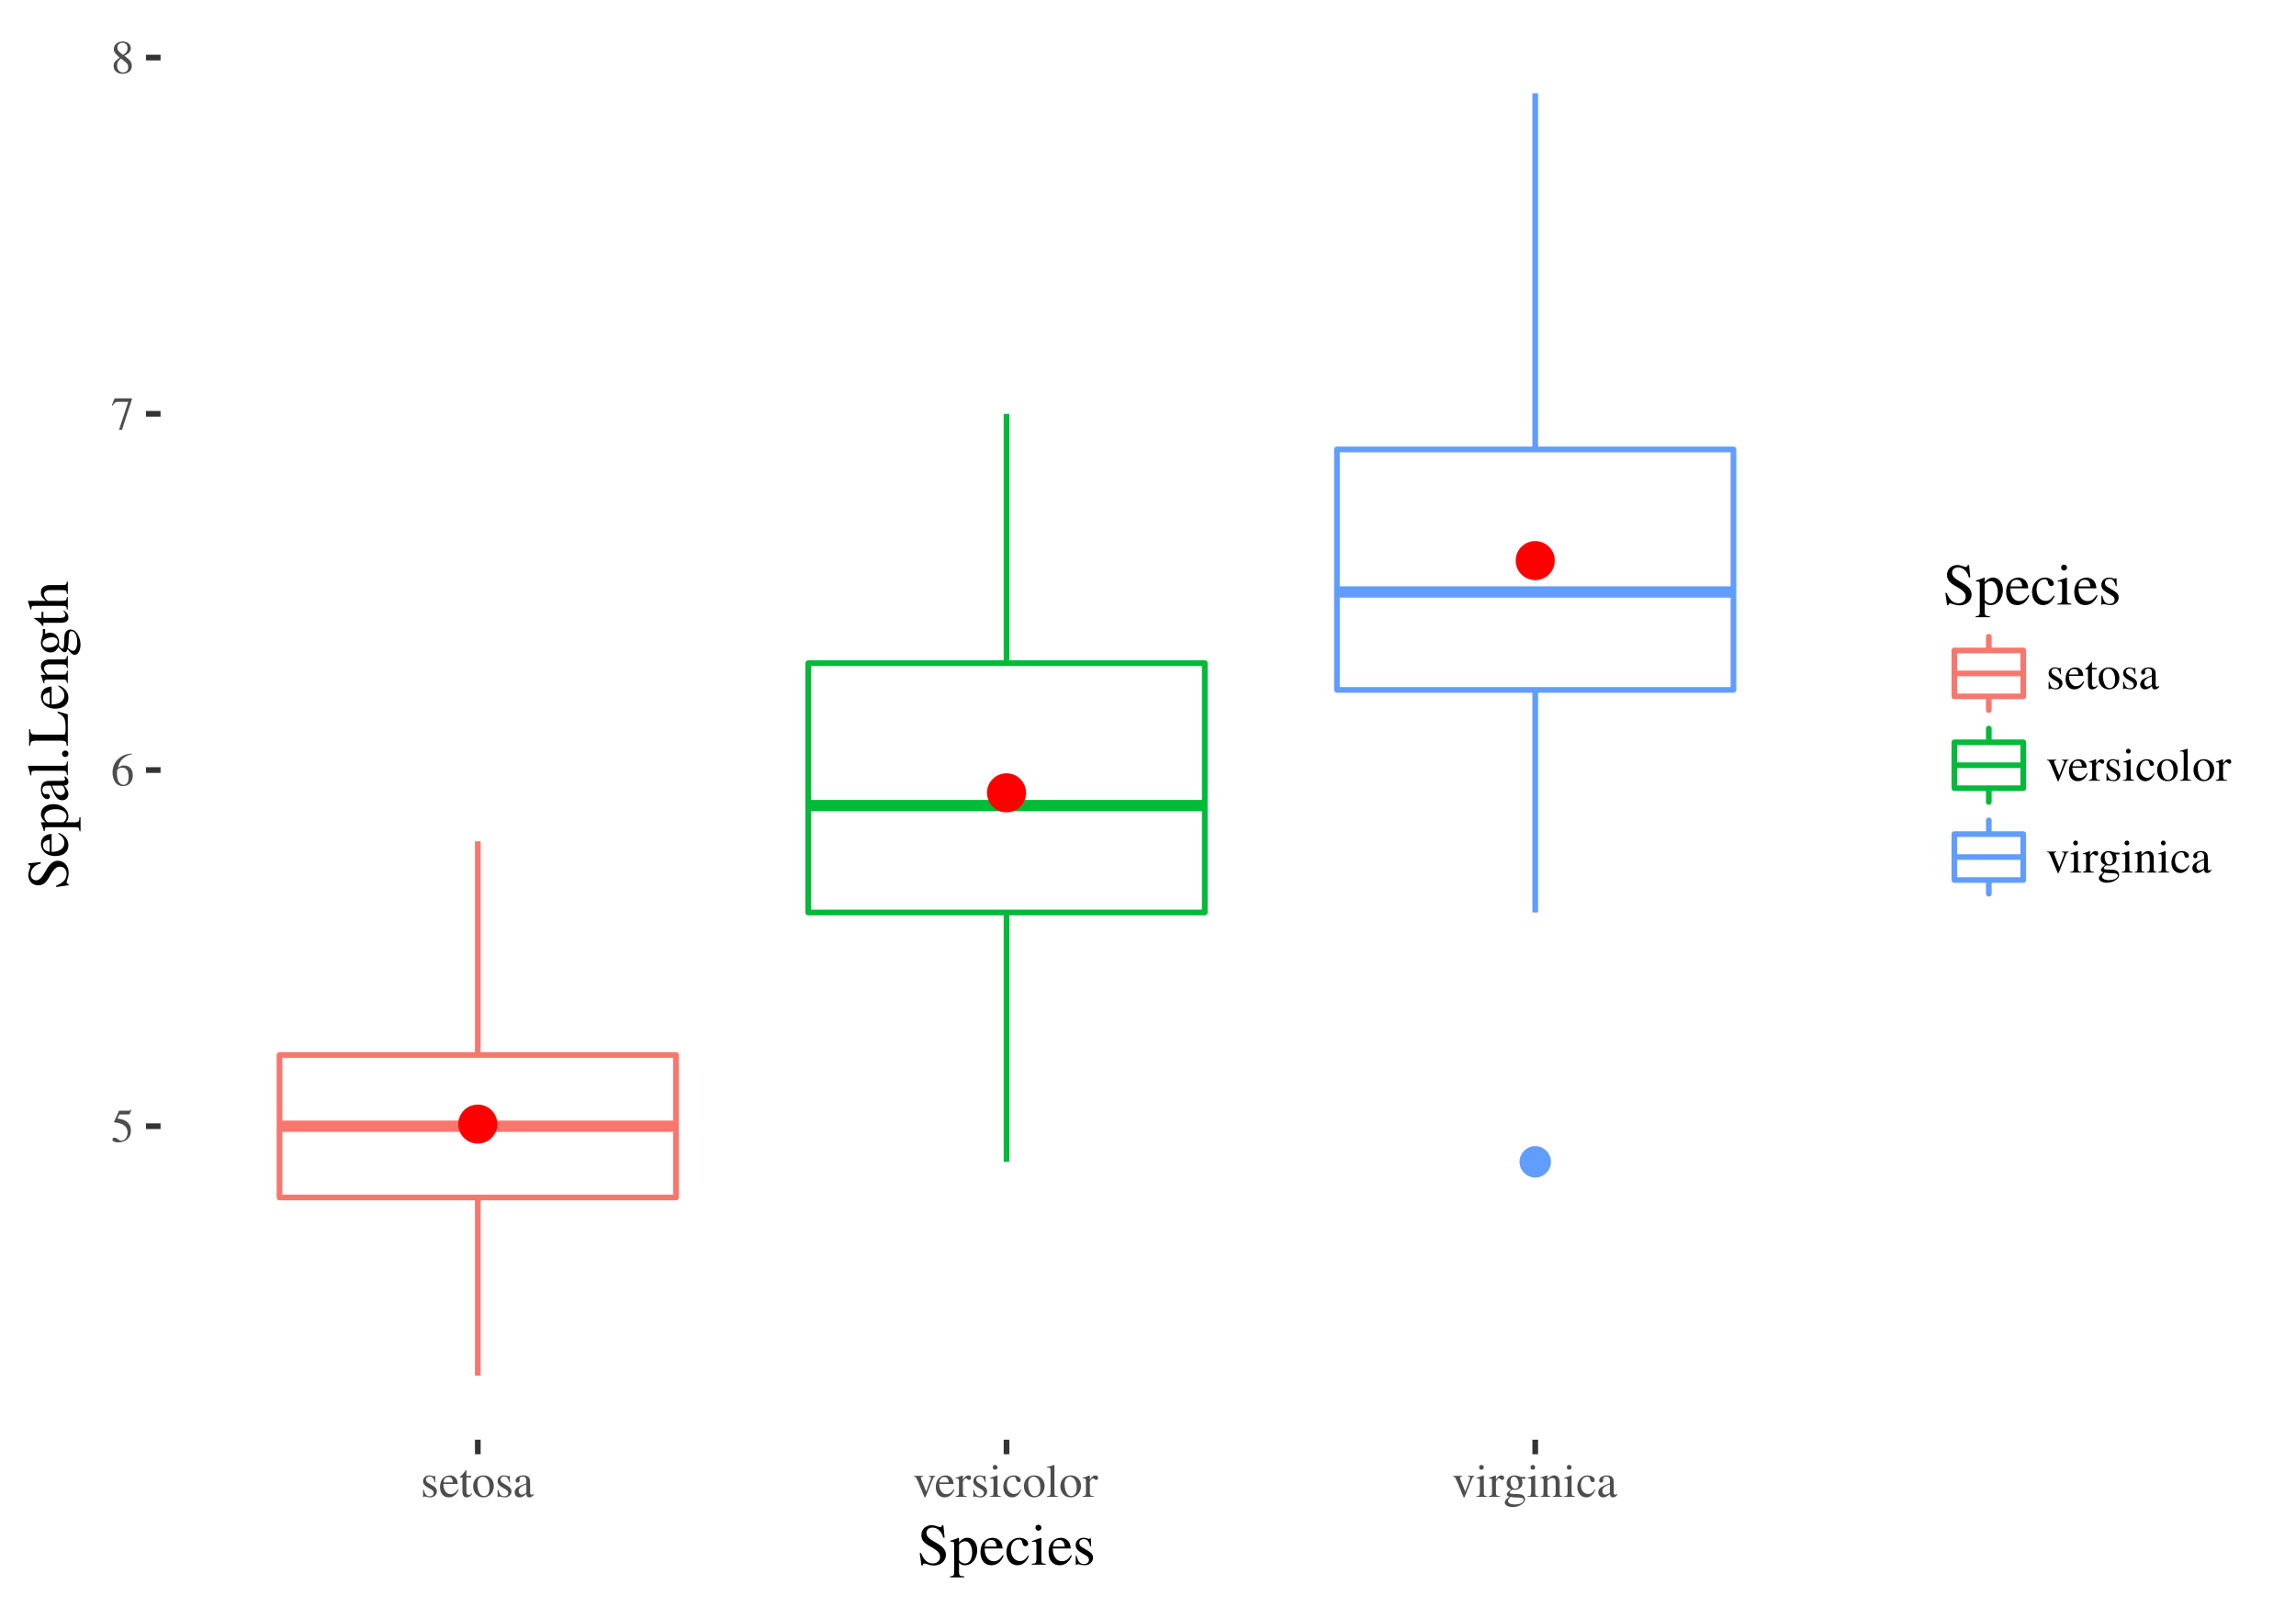
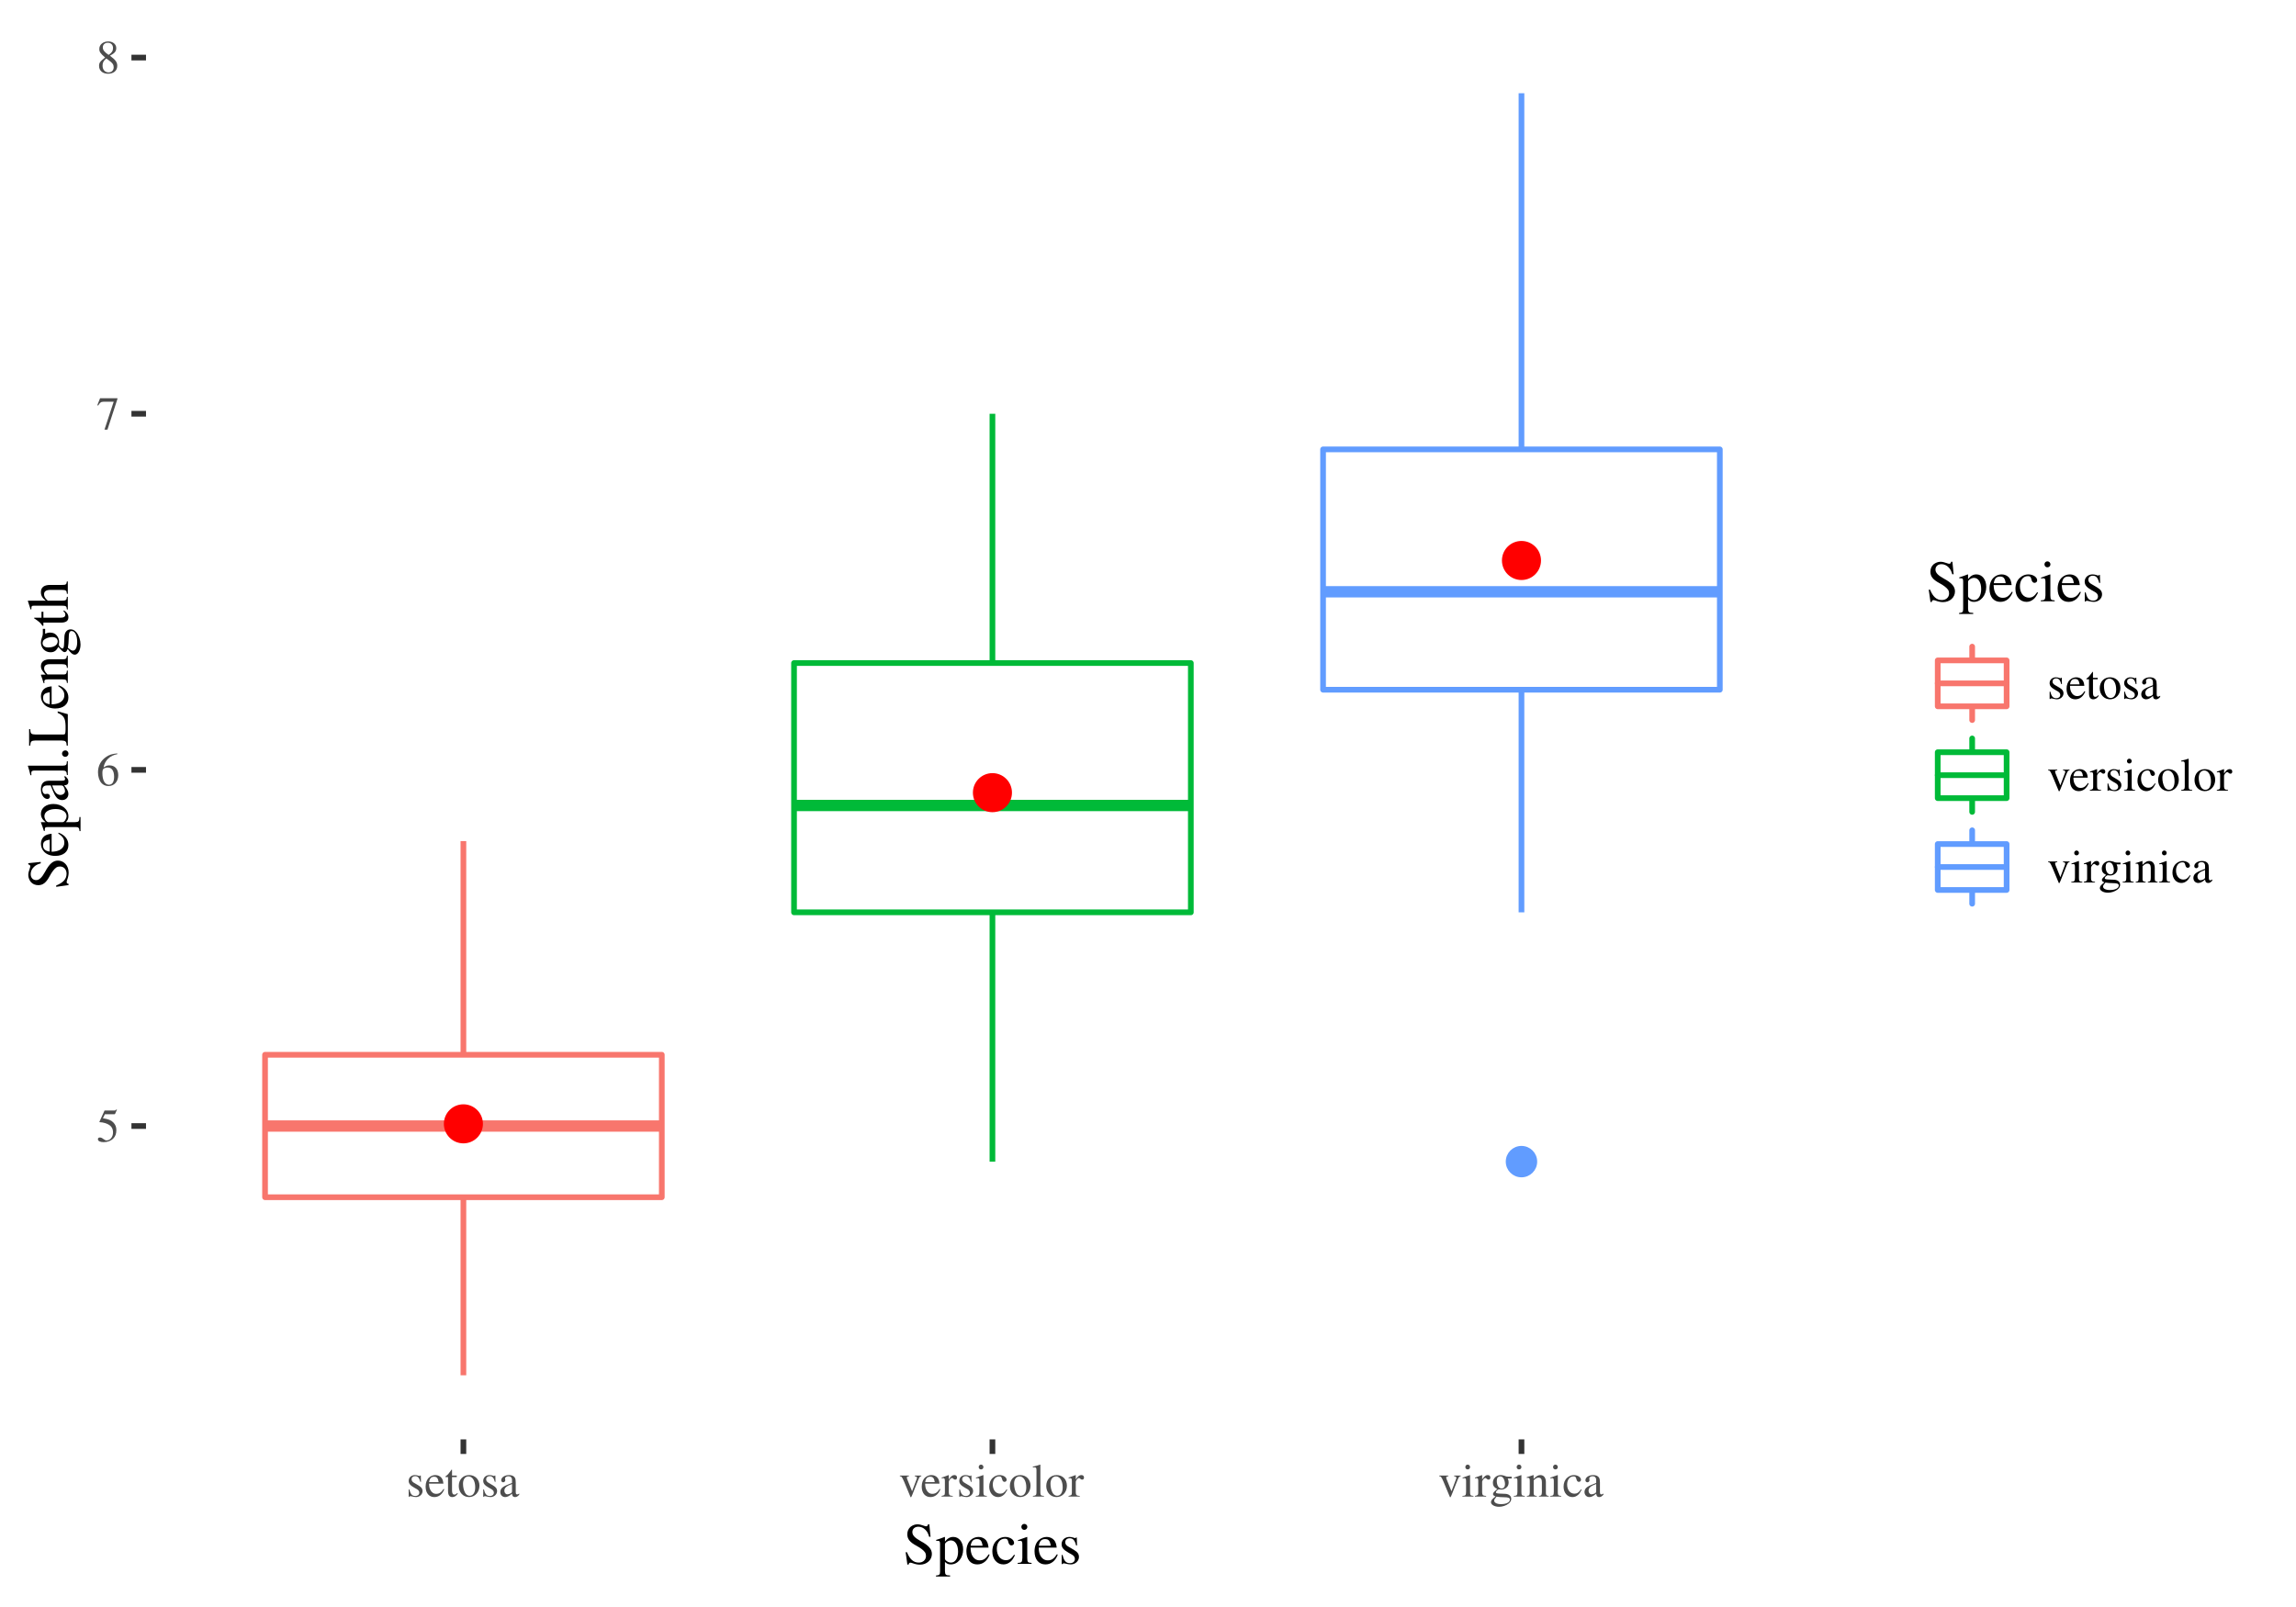
<svg xmlns="http://www.w3.org/2000/svg" viewBox="0 0 432.00 302.40">
  <defs>
    <style type="text/css">
    line, polyline, path, rect, circle {
      fill: none;
      stroke: #000000;
      stroke-linecap: round;
      stroke-linejoin: round;
      stroke-miterlimit: 10.00;
    }
  </style>
  </defs>
  <rect width="100%" height="100%" style="stroke: none; fill: #FFFFFF;" />
  <defs>
-     <clipPath id="cpMzAuMjEwMXwzNDguNTQ3fDI3MC45MTZ8NS40Nzk0NQ==">
-       <rect x="30.21" y="5.48" width="318.34" height="265.44" />
+     <clipPath id="cpMjcuNDcwNHwzNDUuOTg3fDI3MC44Nnw1LjQ3OTQ1">
+       <rect x="27.47" y="5.48" width="318.52" height="265.38" />
    </clipPath>
  </defs>
-   <line x1="89.90" y1="198.52" x2="89.90" y2="158.31" style="stroke-width: 1.07; stroke: #F8766D; stroke-linecap: butt;" clip-path="url(#cpMzAuMjEwMXwzNDguNTQ3fDI3MC45MTZ8NS40Nzk0NQ==)" />
-   <line x1="89.90" y1="225.34" x2="89.90" y2="258.85" style="stroke-width: 1.07; stroke: #F8766D; stroke-linecap: butt;" clip-path="url(#cpMzAuMjEwMXwzNDguNTQ3fDI3MC45MTZ8NS40Nzk0NQ==)" />
-   <polyline points="52.59,198.52 52.59,225.34 127.20,225.34 127.20,198.52 52.59,198.52 " style="stroke-width: 1.07; stroke: #F8766D; fill: #FFFFFF;" clip-path="url(#cpMzAuMjEwMXwzNDguNTQ3fDI3MC45MTZ8NS40Nzk0NQ==)" />
-   <line x1="52.59" y1="211.93" x2="127.20" y2="211.93" style="stroke-width: 2.13; stroke: #F8766D; stroke-linecap: butt;" clip-path="url(#cpMzAuMjEwMXwzNDguNTQ3fDI3MC45MTZ8NS40Nzk0NQ==)" />
-   <line x1="189.38" y1="124.79" x2="189.38" y2="77.87" style="stroke-width: 1.07; stroke: #00BA38; stroke-linecap: butt;" clip-path="url(#cpMzAuMjEwMXwzNDguNTQ3fDI3MC45MTZ8NS40Nzk0NQ==)" />
-   <line x1="189.38" y1="171.71" x2="189.38" y2="218.63" style="stroke-width: 1.07; stroke: #00BA38; stroke-linecap: butt;" clip-path="url(#cpMzAuMjEwMXwzNDguNTQ3fDI3MC45MTZ8NS40Nzk0NQ==)" />
-   <polyline points="152.07,124.79 152.07,171.71 226.68,171.71 226.68,124.79 152.07,124.79 " style="stroke-width: 1.07; stroke: #00BA38; fill: #FFFFFF;" clip-path="url(#cpMzAuMjEwMXwzNDguNTQ3fDI3MC45MTZ8NS40Nzk0NQ==)" />
-   <line x1="152.07" y1="151.60" x2="226.68" y2="151.60" style="stroke-width: 2.13; stroke: #00BA38; stroke-linecap: butt;" clip-path="url(#cpMzAuMjEwMXwzNDguNTQ3fDI3MC45MTZ8NS40Nzk0NQ==)" />
-   <circle cx="288.86" cy="218.63" r="1.95pt" style="stroke-width: 0.71; stroke: #619CFF; fill: #619CFF;" clip-path="url(#cpMzAuMjEwMXwzNDguNTQ3fDI3MC45MTZ8NS40Nzk0NQ==)" />
-   <line x1="288.86" y1="84.57" x2="288.86" y2="17.54" style="stroke-width: 1.07; stroke: #619CFF; stroke-linecap: butt;" clip-path="url(#cpMzAuMjEwMXwzNDguNTQ3fDI3MC45MTZ8NS40Nzk0NQ==)" />
-   <line x1="288.86" y1="129.82" x2="288.86" y2="171.71" style="stroke-width: 1.07; stroke: #619CFF; stroke-linecap: butt;" clip-path="url(#cpMzAuMjEwMXwzNDguNTQ3fDI3MC45MTZ8NS40Nzk0NQ==)" />
-   <polyline points="251.55,84.57 251.55,129.82 326.16,129.82 326.16,84.57 251.55,84.57 " style="stroke-width: 1.07; stroke: #619CFF; fill: #FFFFFF;" clip-path="url(#cpMzAuMjEwMXwzNDguNTQ3fDI3MC45MTZ8NS40Nzk0NQ==)" />
-   <line x1="251.55" y1="111.39" x2="326.16" y2="111.39" style="stroke-width: 2.13; stroke: #619CFF; stroke-linecap: butt;" clip-path="url(#cpMzAuMjEwMXwzNDguNTQ3fDI3MC45MTZ8NS40Nzk0NQ==)" />
-   <circle cx="89.90" cy="211.53" r="2.49pt" style="stroke-width: 0.71; stroke: #FF0000; fill: #FF0000;" clip-path="url(#cpMzAuMjEwMXwzNDguNTQ3fDI3MC45MTZ8NS40Nzk0NQ==)" />
-   <circle cx="189.38" cy="149.19" r="2.49pt" style="stroke-width: 0.71; stroke: #FF0000; fill: #FF0000;" clip-path="url(#cpMzAuMjEwMXwzNDguNTQ3fDI3MC45MTZ8NS40Nzk0NQ==)" />
-   <circle cx="288.86" cy="105.49" r="2.49pt" style="stroke-width: 0.71; stroke: #FF0000; fill: #FF0000;" clip-path="url(#cpMzAuMjEwMXwzNDguNTQ3fDI3MC45MTZ8NS40Nzk0NQ==)" />
+   <line x1="87.19" y1="198.48" x2="87.19" y2="158.27" style="stroke-width: 1.07; stroke: #F8766D; stroke-linecap: butt;" clip-path="url(#cpMjcuNDcwNHwzNDUuOTg3fDI3MC44Nnw1LjQ3OTQ1)" />
+   <line x1="87.19" y1="225.29" x2="87.19" y2="258.80" style="stroke-width: 1.07; stroke: #F8766D; stroke-linecap: butt;" clip-path="url(#cpMjcuNDcwNHwzNDUuOTg3fDI3MC44Nnw1LjQ3OTQ1)" />
+   <polyline points="49.87,198.48 49.87,225.29 124.52,225.29 124.52,198.48 49.87,198.48 " style="stroke-width: 1.07; stroke: #F8766D; fill: #FFFFFF;" clip-path="url(#cpMjcuNDcwNHwzNDUuOTg3fDI3MC44Nnw1LjQ3OTQ1)" />
+   <line x1="49.87" y1="211.89" x2="124.52" y2="211.89" style="stroke-width: 2.13; stroke: #F8766D; stroke-linecap: butt;" clip-path="url(#cpMjcuNDcwNHwzNDUuOTg3fDI3MC44Nnw1LjQ3OTQ1)" />
+   <line x1="186.73" y1="124.77" x2="186.73" y2="77.86" style="stroke-width: 1.07; stroke: #00BA38; stroke-linecap: butt;" clip-path="url(#cpMjcuNDcwNHwzNDUuOTg3fDI3MC44Nnw1LjQ3OTQ1)" />
+   <line x1="186.73" y1="171.68" x2="186.73" y2="218.59" style="stroke-width: 1.07; stroke: #00BA38; stroke-linecap: butt;" clip-path="url(#cpMjcuNDcwNHwzNDUuOTg3fDI3MC44Nnw1LjQ3OTQ1)" />
+   <polyline points="149.40,124.77 149.40,171.68 224.06,171.68 224.06,124.77 149.40,124.77 " style="stroke-width: 1.07; stroke: #00BA38; fill: #FFFFFF;" clip-path="url(#cpMjcuNDcwNHwzNDUuOTg3fDI3MC44Nnw1LjQ3OTQ1)" />
+   <line x1="149.40" y1="151.57" x2="224.06" y2="151.57" style="stroke-width: 2.13; stroke: #00BA38; stroke-linecap: butt;" clip-path="url(#cpMjcuNDcwNHwzNDUuOTg3fDI3MC44Nnw1LjQ3OTQ1)" />
+   <circle cx="286.27" cy="218.59" r="1.95pt" style="stroke-width: 0.71; stroke: #619CFF; fill: #619CFF;" clip-path="url(#cpMjcuNDcwNHwzNDUuOTg3fDI3MC44Nnw1LjQ3OTQ1)" />
+   <line x1="286.27" y1="84.56" x2="286.27" y2="17.54" style="stroke-width: 1.07; stroke: #619CFF; stroke-linecap: butt;" clip-path="url(#cpMjcuNDcwNHwzNDUuOTg3fDI3MC44Nnw1LjQ3OTQ1)" />
+   <line x1="286.27" y1="129.79" x2="286.27" y2="171.68" style="stroke-width: 1.07; stroke: #619CFF; stroke-linecap: butt;" clip-path="url(#cpMjcuNDcwNHwzNDUuOTg3fDI3MC44Nnw1LjQ3OTQ1)" />
+   <polyline points="248.94,84.56 248.94,129.79 323.59,129.79 323.59,84.56 248.94,84.56 " style="stroke-width: 1.07; stroke: #619CFF; fill: #FFFFFF;" clip-path="url(#cpMjcuNDcwNHwzNDUuOTg3fDI3MC44Nnw1LjQ3OTQ1)" />
+   <line x1="248.94" y1="111.36" x2="323.59" y2="111.36" style="stroke-width: 2.13; stroke: #619CFF; stroke-linecap: butt;" clip-path="url(#cpMjcuNDcwNHwzNDUuOTg3fDI3MC44Nnw1LjQ3OTQ1)" />
+   <circle cx="87.19" cy="211.48" r="2.49pt" style="stroke-width: 0.71; stroke: #FF0000; fill: #FF0000;" clip-path="url(#cpMjcuNDcwNHwzNDUuOTg3fDI3MC44Nnw1LjQ3OTQ1)" />
+   <circle cx="186.73" cy="149.16" r="2.49pt" style="stroke-width: 0.71; stroke: #FF0000; fill: #FF0000;" clip-path="url(#cpMjcuNDcwNHwzNDUuOTg3fDI3MC44Nnw1LjQ3OTQ1)" />
+   <circle cx="286.27" cy="105.47" r="2.49pt" style="stroke-width: 0.71; stroke: #FF0000; fill: #FF0000;" clip-path="url(#cpMjcuNDcwNHwzNDUuOTg3fDI3MC44Nnw1LjQ3OTQ1)" />
  <defs>
    <clipPath id="cpMHw0MzJ8MzAyLjR8MA==">
      <rect x="0.00" y="0.00" width="432.00" height="302.40" />
    </clipPath>
  </defs>
  <g clip-path="url(#cpMHw0MzJ8MzAyLjR8MA==)">
-     <text x="20.88" y="214.84" style="font-size: 8.80px; fill: #4D4D4D; font-family: Nimbus Roman No9 L;" textLength="4.40px" lengthAdjust="spacingAndGlyphs">5</text>
+     <text x="18.14" y="214.80" style="font-size: 8.80px; fill: #4D4D4D; font-family: Nimbus Roman No9 L;" textLength="4.40px" lengthAdjust="spacingAndGlyphs">5</text>
  </g>
  <g clip-path="url(#cpMHw0MzJ8MzAyLjR8MA==)">
-     <text x="20.88" y="147.81" style="font-size: 8.80px; fill: #4D4D4D; font-family: Nimbus Roman No9 L;" textLength="4.40px" lengthAdjust="spacingAndGlyphs">6</text>
+     <text x="18.14" y="147.79" style="font-size: 8.80px; fill: #4D4D4D; font-family: Nimbus Roman No9 L;" textLength="4.40px" lengthAdjust="spacingAndGlyphs">6</text>
  </g>
  <g clip-path="url(#cpMHw0MzJ8MzAyLjR8MA==)">
-     <text x="20.88" y="80.79" style="font-size: 8.80px; fill: #4D4D4D; font-family: Nimbus Roman No9 L;" textLength="4.40px" lengthAdjust="spacingAndGlyphs">7</text>
+     <text x="18.14" y="80.77" style="font-size: 8.80px; fill: #4D4D4D; font-family: Nimbus Roman No9 L;" textLength="4.40px" lengthAdjust="spacingAndGlyphs">7</text>
  </g>
  <g clip-path="url(#cpMHw0MzJ8MzAyLjR8MA==)">
-     <text x="20.88" y="13.76" style="font-size: 8.80px; fill: #4D4D4D; font-family: Nimbus Roman No9 L;" textLength="4.40px" lengthAdjust="spacingAndGlyphs">8</text>
+     <text x="18.14" y="13.75" style="font-size: 8.80px; fill: #4D4D4D; font-family: Nimbus Roman No9 L;" textLength="4.40px" lengthAdjust="spacingAndGlyphs">8</text>
  </g>
-   <polyline points="27.47,211.93 30.21,211.93 " style="stroke-width: 1.07; stroke: #333333; stroke-linecap: butt;" clip-path="url(#cpMHw0MzJ8MzAyLjR8MA==)" />
-   <polyline points="27.47,144.90 30.21,144.90 " style="stroke-width: 1.07; stroke: #333333; stroke-linecap: butt;" clip-path="url(#cpMHw0MzJ8MzAyLjR8MA==)" />
-   <polyline points="27.47,77.87 30.21,77.87 " style="stroke-width: 1.07; stroke: #333333; stroke-linecap: butt;" clip-path="url(#cpMHw0MzJ8MzAyLjR8MA==)" />
-   <polyline points="27.47,10.84 30.21,10.84 " style="stroke-width: 1.07; stroke: #333333; stroke-linecap: butt;" clip-path="url(#cpMHw0MzJ8MzAyLjR8MA==)" />
-   <polyline points="89.90,273.66 89.90,270.92 " style="stroke-width: 1.07; stroke: #333333; stroke-linecap: butt;" clip-path="url(#cpMHw0MzJ8MzAyLjR8MA==)" />
-   <polyline points="189.38,273.66 189.38,270.92 " style="stroke-width: 1.07; stroke: #333333; stroke-linecap: butt;" clip-path="url(#cpMHw0MzJ8MzAyLjR8MA==)" />
-   <polyline points="288.86,273.66 288.86,270.92 " style="stroke-width: 1.07; stroke: #333333; stroke-linecap: butt;" clip-path="url(#cpMHw0MzJ8MzAyLjR8MA==)" />
+   <polyline points="24.73,211.89 27.47,211.89 " style="stroke-width: 1.07; stroke: #333333; stroke-linecap: butt;" clip-path="url(#cpMHw0MzJ8MzAyLjR8MA==)" />
+   <polyline points="24.73,144.87 27.47,144.87 " style="stroke-width: 1.07; stroke: #333333; stroke-linecap: butt;" clip-path="url(#cpMHw0MzJ8MzAyLjR8MA==)" />
+   <polyline points="24.73,77.86 27.47,77.86 " style="stroke-width: 1.07; stroke: #333333; stroke-linecap: butt;" clip-path="url(#cpMHw0MzJ8MzAyLjR8MA==)" />
+   <polyline points="24.73,10.84 27.47,10.84 " style="stroke-width: 1.07; stroke: #333333; stroke-linecap: butt;" clip-path="url(#cpMHw0MzJ8MzAyLjR8MA==)" />
+   <polyline points="87.19,273.60 87.19,270.86 " style="stroke-width: 1.07; stroke: #333333; stroke-linecap: butt;" clip-path="url(#cpMHw0MzJ8MzAyLjR8MA==)" />
+   <polyline points="186.73,273.60 186.73,270.86 " style="stroke-width: 1.07; stroke: #333333; stroke-linecap: butt;" clip-path="url(#cpMHw0MzJ8MzAyLjR8MA==)" />
+   <polyline points="286.27,273.60 286.27,270.86 " style="stroke-width: 1.07; stroke: #333333; stroke-linecap: butt;" clip-path="url(#cpMHw0MzJ8MzAyLjR8MA==)" />
  <g clip-path="url(#cpMHw0MzJ8MzAyLjR8MA==)">
-     <text x="79.15" y="281.68" style="font-size: 8.80px; fill: #4D4D4D; font-family: Nimbus Roman No9 L;" textLength="21.50px" lengthAdjust="spacingAndGlyphs">setosa</text>
+     <text x="76.44" y="281.62" style="font-size: 8.80px; fill: #4D4D4D; font-family: Nimbus Roman No9 L;" textLength="21.50px" lengthAdjust="spacingAndGlyphs">setosa</text>
  </g>
  <g clip-path="url(#cpMHw0MzJ8MzAyLjR8MA==)">
-     <text x="171.79" y="281.68" style="font-size: 8.80px; fill: #4D4D4D; font-family: Nimbus Roman No9 L;" textLength="35.18px" lengthAdjust="spacingAndGlyphs">versicolor</text>
+     <text x="169.14" y="281.62" style="font-size: 8.80px; fill: #4D4D4D; font-family: Nimbus Roman No9 L;" textLength="35.18px" lengthAdjust="spacingAndGlyphs">versicolor</text>
  </g>
  <g clip-path="url(#cpMHw0MzJ8MzAyLjR8MA==)">
-     <text x="273.22" y="281.68" style="font-size: 8.80px; fill: #4D4D4D; font-family: Nimbus Roman No9 L;" textLength="31.27px" lengthAdjust="spacingAndGlyphs">virginica</text>
+     <text x="270.63" y="281.62" style="font-size: 8.80px; fill: #4D4D4D; font-family: Nimbus Roman No9 L;" textLength="31.27px" lengthAdjust="spacingAndGlyphs">virginica</text>
  </g>
  <g clip-path="url(#cpMHw0MzJ8MzAyLjR8MA==)">
-     <text x="172.58" y="294.44" style="font-size: 11.00px; font-family: Nimbus Roman No9 L;" textLength="33.60px" lengthAdjust="spacingAndGlyphs">Species</text>
+     <text x="169.93" y="294.28" style="font-size: 11.00px; font-family: Nimbus Roman No9 L;" textLength="33.60px" lengthAdjust="spacingAndGlyphs">Species</text>
  </g>
  <g clip-path="url(#cpMHw0MzJ8MzAyLjR8MA==)">
-     <text transform="translate(12.76,167.38) rotate(-90)" style="font-size: 11.00px; font-family: Nimbus Roman No9 L;" textLength="58.35px" lengthAdjust="spacingAndGlyphs">Sepal.Length</text>
+     <text transform="translate(12.76,167.35) rotate(-90)" style="font-size: 11.00px; font-family: Nimbus Roman No9 L;" textLength="58.35px" lengthAdjust="spacingAndGlyphs">Sepal.Length</text>
  </g>
  <g clip-path="url(#cpMHw0MzJ8MzAyLjR8MA==)">
-     <text x="365.56" y="113.76" style="font-size: 11.00px; font-family: Nimbus Roman No9 L;" textLength="33.60px" lengthAdjust="spacingAndGlyphs">Species</text>
+     <text x="362.43" y="113.15" style="font-size: 11.00px; font-family: Nimbus Roman No9 L;" textLength="33.60px" lengthAdjust="spacingAndGlyphs">Species</text>
  </g>
-   <polyline points="374.20,133.63 374.20,131.04 " style="stroke-width: 1.07; stroke: #F8766D;" clip-path="url(#cpMHw0MzJ8MzAyLjR8MA==)" />
-   <polyline points="374.20,122.40 374.20,119.81 " style="stroke-width: 1.07; stroke: #F8766D;" clip-path="url(#cpMHw0MzJ8MzAyLjR8MA==)" />
-   <rect x="367.72" y="122.40" width="12.96" height="8.64" style="stroke-width: 1.07; stroke: #F8766D; fill: #FFFFFF;" clip-path="url(#cpMHw0MzJ8MzAyLjR8MA==)" />
-   <polyline points="367.72,126.72 380.68,126.72 " style="stroke-width: 1.07; stroke: #F8766D;" clip-path="url(#cpMHw0MzJ8MzAyLjR8MA==)" />
-   <polyline points="374.20,150.91 374.20,148.32 " style="stroke-width: 1.07; stroke: #00BA38;" clip-path="url(#cpMHw0MzJ8MzAyLjR8MA==)" />
-   <polyline points="374.20,139.68 374.20,137.09 " style="stroke-width: 1.07; stroke: #00BA38;" clip-path="url(#cpMHw0MzJ8MzAyLjR8MA==)" />
-   <rect x="367.72" y="139.68" width="12.96" height="8.64" style="stroke-width: 1.07; stroke: #00BA38; fill: #FFFFFF;" clip-path="url(#cpMHw0MzJ8MzAyLjR8MA==)" />
-   <polyline points="367.72,144.00 380.68,144.00 " style="stroke-width: 1.07; stroke: #00BA38;" clip-path="url(#cpMHw0MzJ8MzAyLjR8MA==)" />
-   <polyline points="374.20,168.19 374.20,165.60 " style="stroke-width: 1.07; stroke: #619CFF;" clip-path="url(#cpMHw0MzJ8MzAyLjR8MA==)" />
-   <polyline points="374.20,156.96 374.20,154.37 " style="stroke-width: 1.07; stroke: #619CFF;" clip-path="url(#cpMHw0MzJ8MzAyLjR8MA==)" />
-   <rect x="367.72" y="156.96" width="12.96" height="8.64" style="stroke-width: 1.07; stroke: #619CFF; fill: #FFFFFF;" clip-path="url(#cpMHw0MzJ8MzAyLjR8MA==)" />
-   <polyline points="367.72,161.28 380.68,161.28 " style="stroke-width: 1.07; stroke: #619CFF;" clip-path="url(#cpMHw0MzJ8MzAyLjR8MA==)" />
+   <polyline points="371.07,135.50 371.07,132.91 " style="stroke-width: 1.07; stroke: #F8766D;" clip-path="url(#cpMHw0MzJ8MzAyLjR8MA==)" />
+   <polyline points="371.07,124.27 371.07,121.68 " style="stroke-width: 1.07; stroke: #F8766D;" clip-path="url(#cpMHw0MzJ8MzAyLjR8MA==)" />
+   <rect x="364.59" y="124.27" width="12.96" height="8.64" style="stroke-width: 1.07; stroke: #F8766D; fill: #FFFFFF;" clip-path="url(#cpMHw0MzJ8MzAyLjR8MA==)" />
+   <polyline points="364.59,128.59 377.55,128.59 " style="stroke-width: 1.07; stroke: #F8766D;" clip-path="url(#cpMHw0MzJ8MzAyLjR8MA==)" />
+   <polyline points="371.07,152.78 371.07,150.19 " style="stroke-width: 1.07; stroke: #00BA38;" clip-path="url(#cpMHw0MzJ8MzAyLjR8MA==)" />
+   <polyline points="371.07,141.55 371.07,138.96 " style="stroke-width: 1.07; stroke: #00BA38;" clip-path="url(#cpMHw0MzJ8MzAyLjR8MA==)" />
+   <rect x="364.59" y="141.55" width="12.96" height="8.64" style="stroke-width: 1.07; stroke: #00BA38; fill: #FFFFFF;" clip-path="url(#cpMHw0MzJ8MzAyLjR8MA==)" />
+   <polyline points="364.59,145.87 377.55,145.87 " style="stroke-width: 1.07; stroke: #00BA38;" clip-path="url(#cpMHw0MzJ8MzAyLjR8MA==)" />
+   <polyline points="371.07,170.06 371.07,167.47 " style="stroke-width: 1.07; stroke: #619CFF;" clip-path="url(#cpMHw0MzJ8MzAyLjR8MA==)" />
+   <polyline points="371.07,158.83 371.07,156.24 " style="stroke-width: 1.07; stroke: #619CFF;" clip-path="url(#cpMHw0MzJ8MzAyLjR8MA==)" />
+   <rect x="364.59" y="158.83" width="12.96" height="8.64" style="stroke-width: 1.07; stroke: #619CFF; fill: #FFFFFF;" clip-path="url(#cpMHw0MzJ8MzAyLjR8MA==)" />
+   <polyline points="364.59,163.15 377.55,163.15 " style="stroke-width: 1.07; stroke: #619CFF;" clip-path="url(#cpMHw0MzJ8MzAyLjR8MA==)" />
  <g clip-path="url(#cpMHw0MzJ8MzAyLjR8MA==)">
-     <text x="385.00" y="129.63" style="font-size: 8.80px; font-family: Nimbus Roman No9 L;" textLength="21.50px" lengthAdjust="spacingAndGlyphs">setosa</text>
+     <text x="385.19" y="131.50" style="font-size: 8.80px; font-family: Nimbus Roman No9 L;" textLength="21.50px" lengthAdjust="spacingAndGlyphs">setosa</text>
  </g>
  <g clip-path="url(#cpMHw0MzJ8MzAyLjR8MA==)">
-     <text x="385.00" y="146.91" style="font-size: 8.80px; font-family: Nimbus Roman No9 L;" textLength="35.18px" lengthAdjust="spacingAndGlyphs">versicolor</text>
+     <text x="385.19" y="148.78" style="font-size: 8.80px; font-family: Nimbus Roman No9 L;" textLength="35.18px" lengthAdjust="spacingAndGlyphs">versicolor</text>
  </g>
  <g clip-path="url(#cpMHw0MzJ8MzAyLjR8MA==)">
-     <text x="385.00" y="164.19" style="font-size: 8.80px; font-family: Nimbus Roman No9 L;" textLength="31.27px" lengthAdjust="spacingAndGlyphs">virginica</text>
+     <text x="385.19" y="166.06" style="font-size: 8.80px; font-family: Nimbus Roman No9 L;" textLength="31.27px" lengthAdjust="spacingAndGlyphs">virginica</text>
  </g>
</svg>
